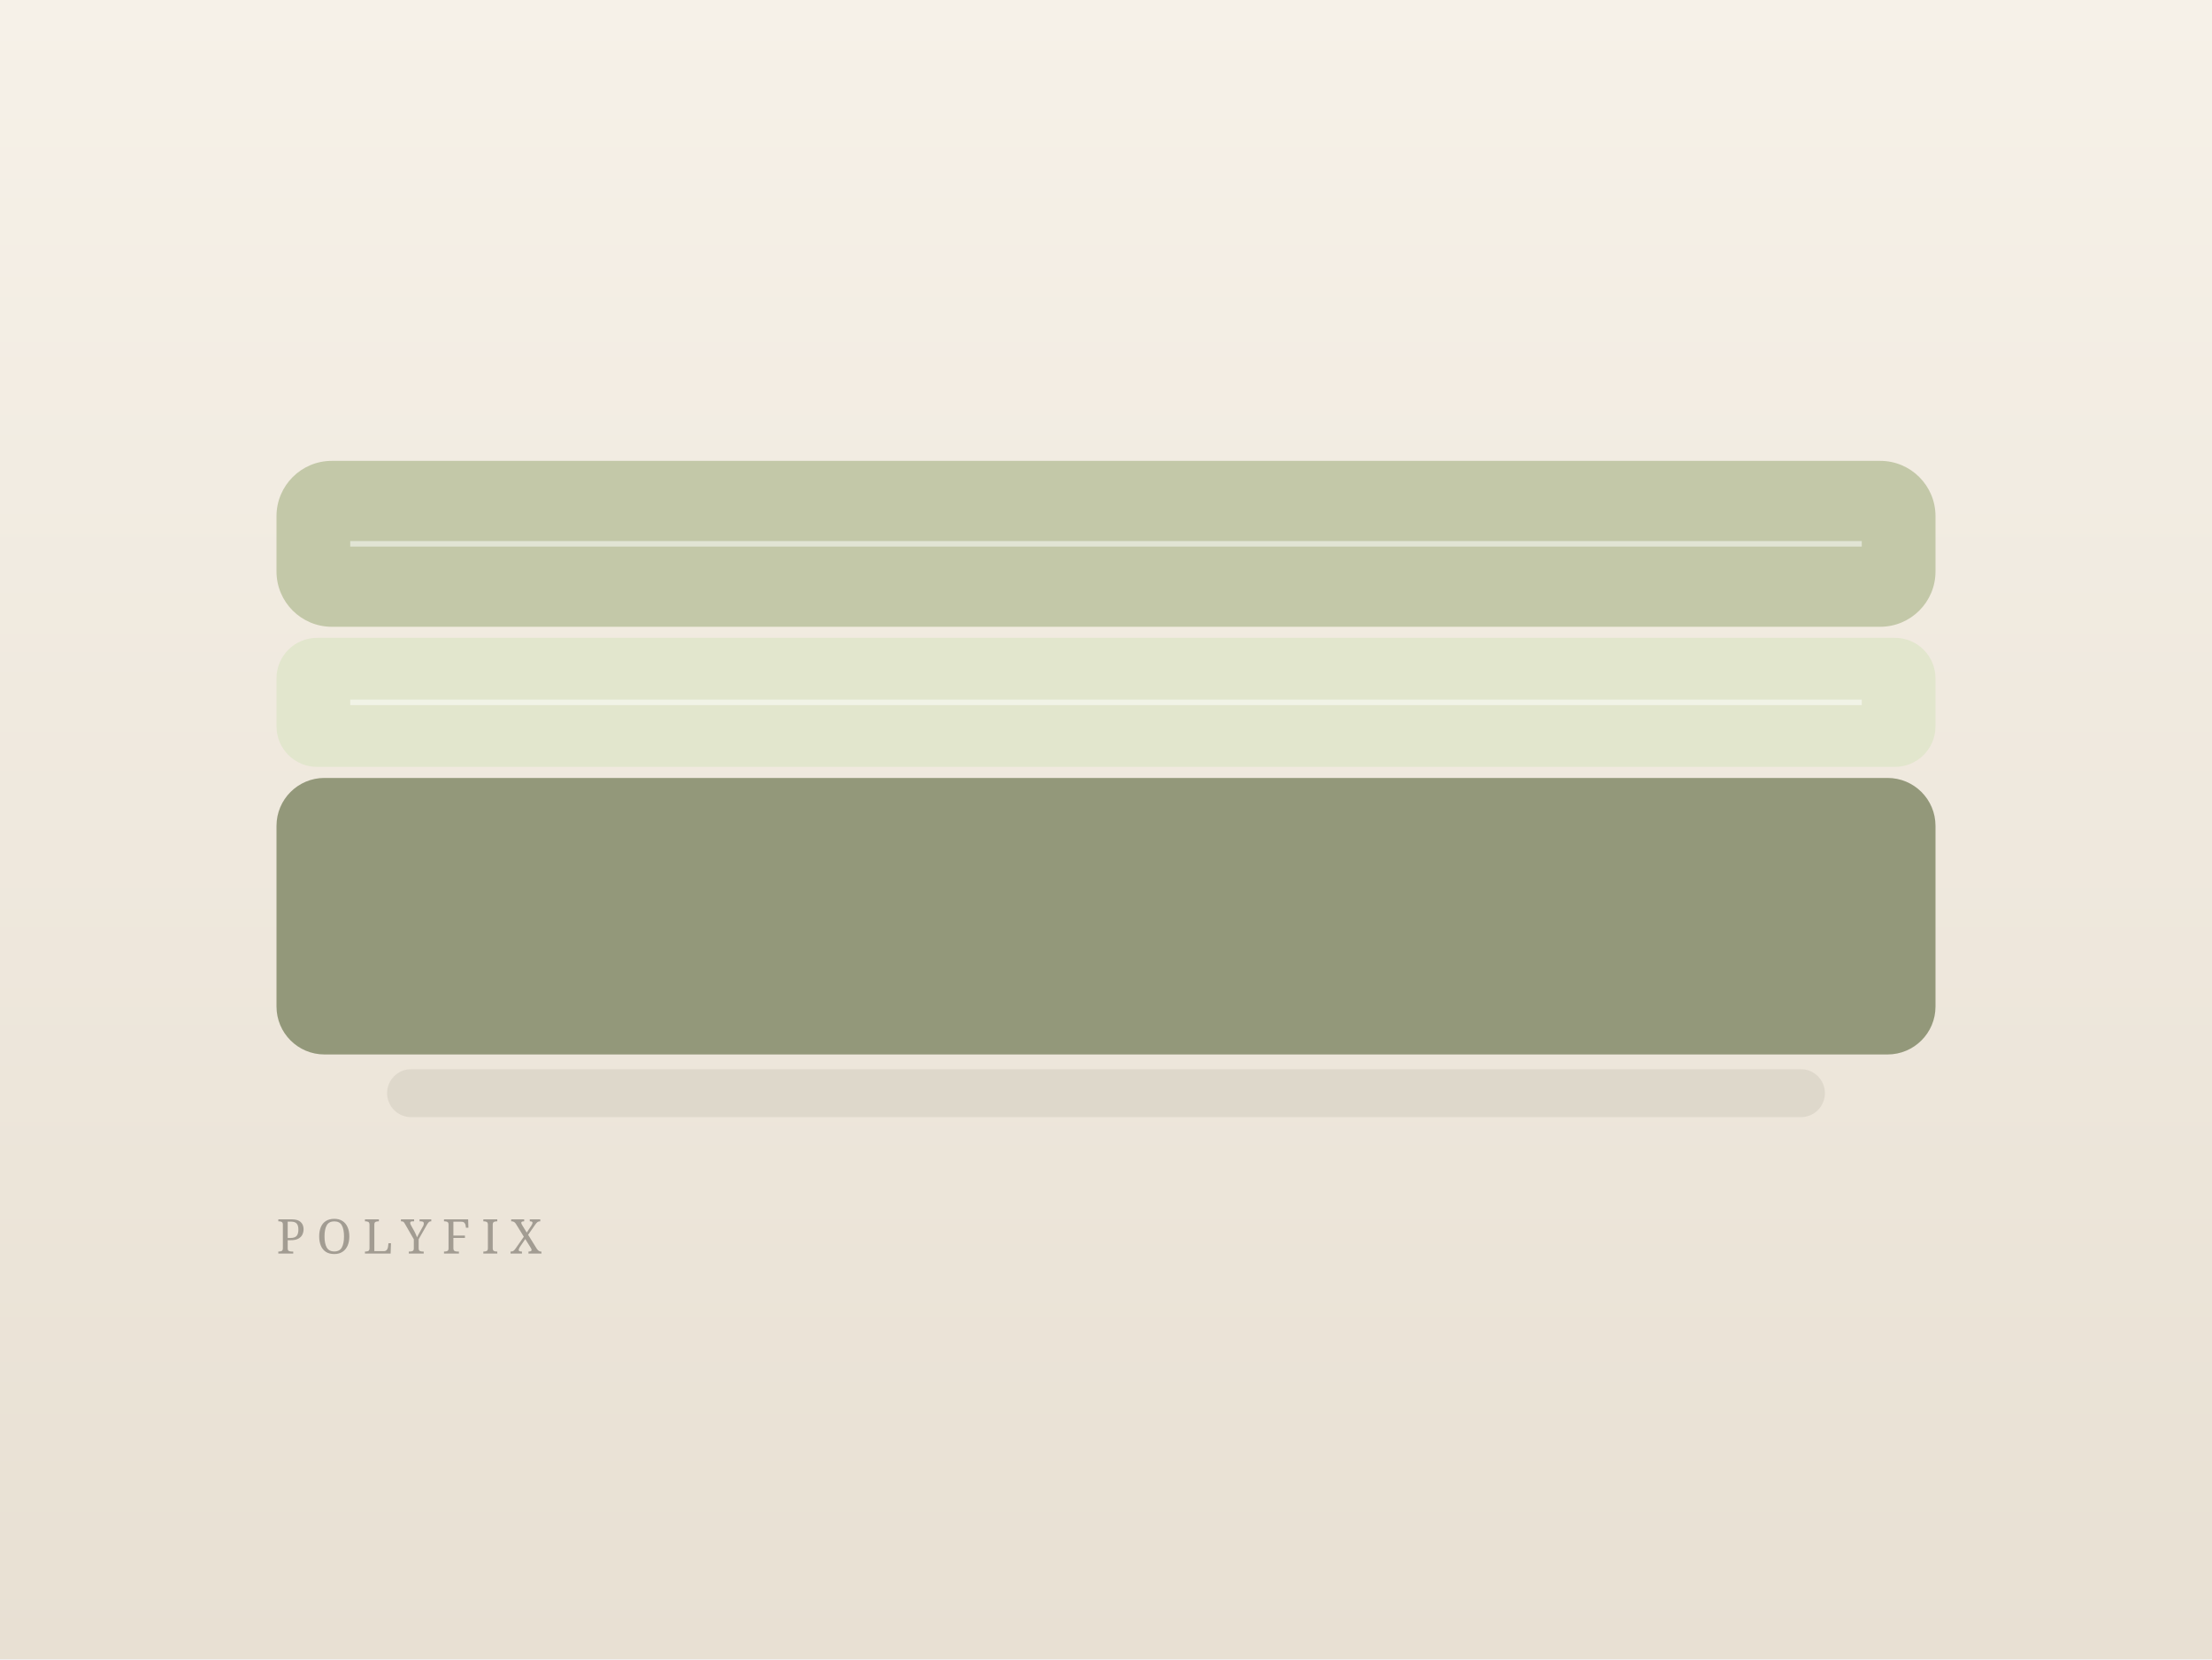
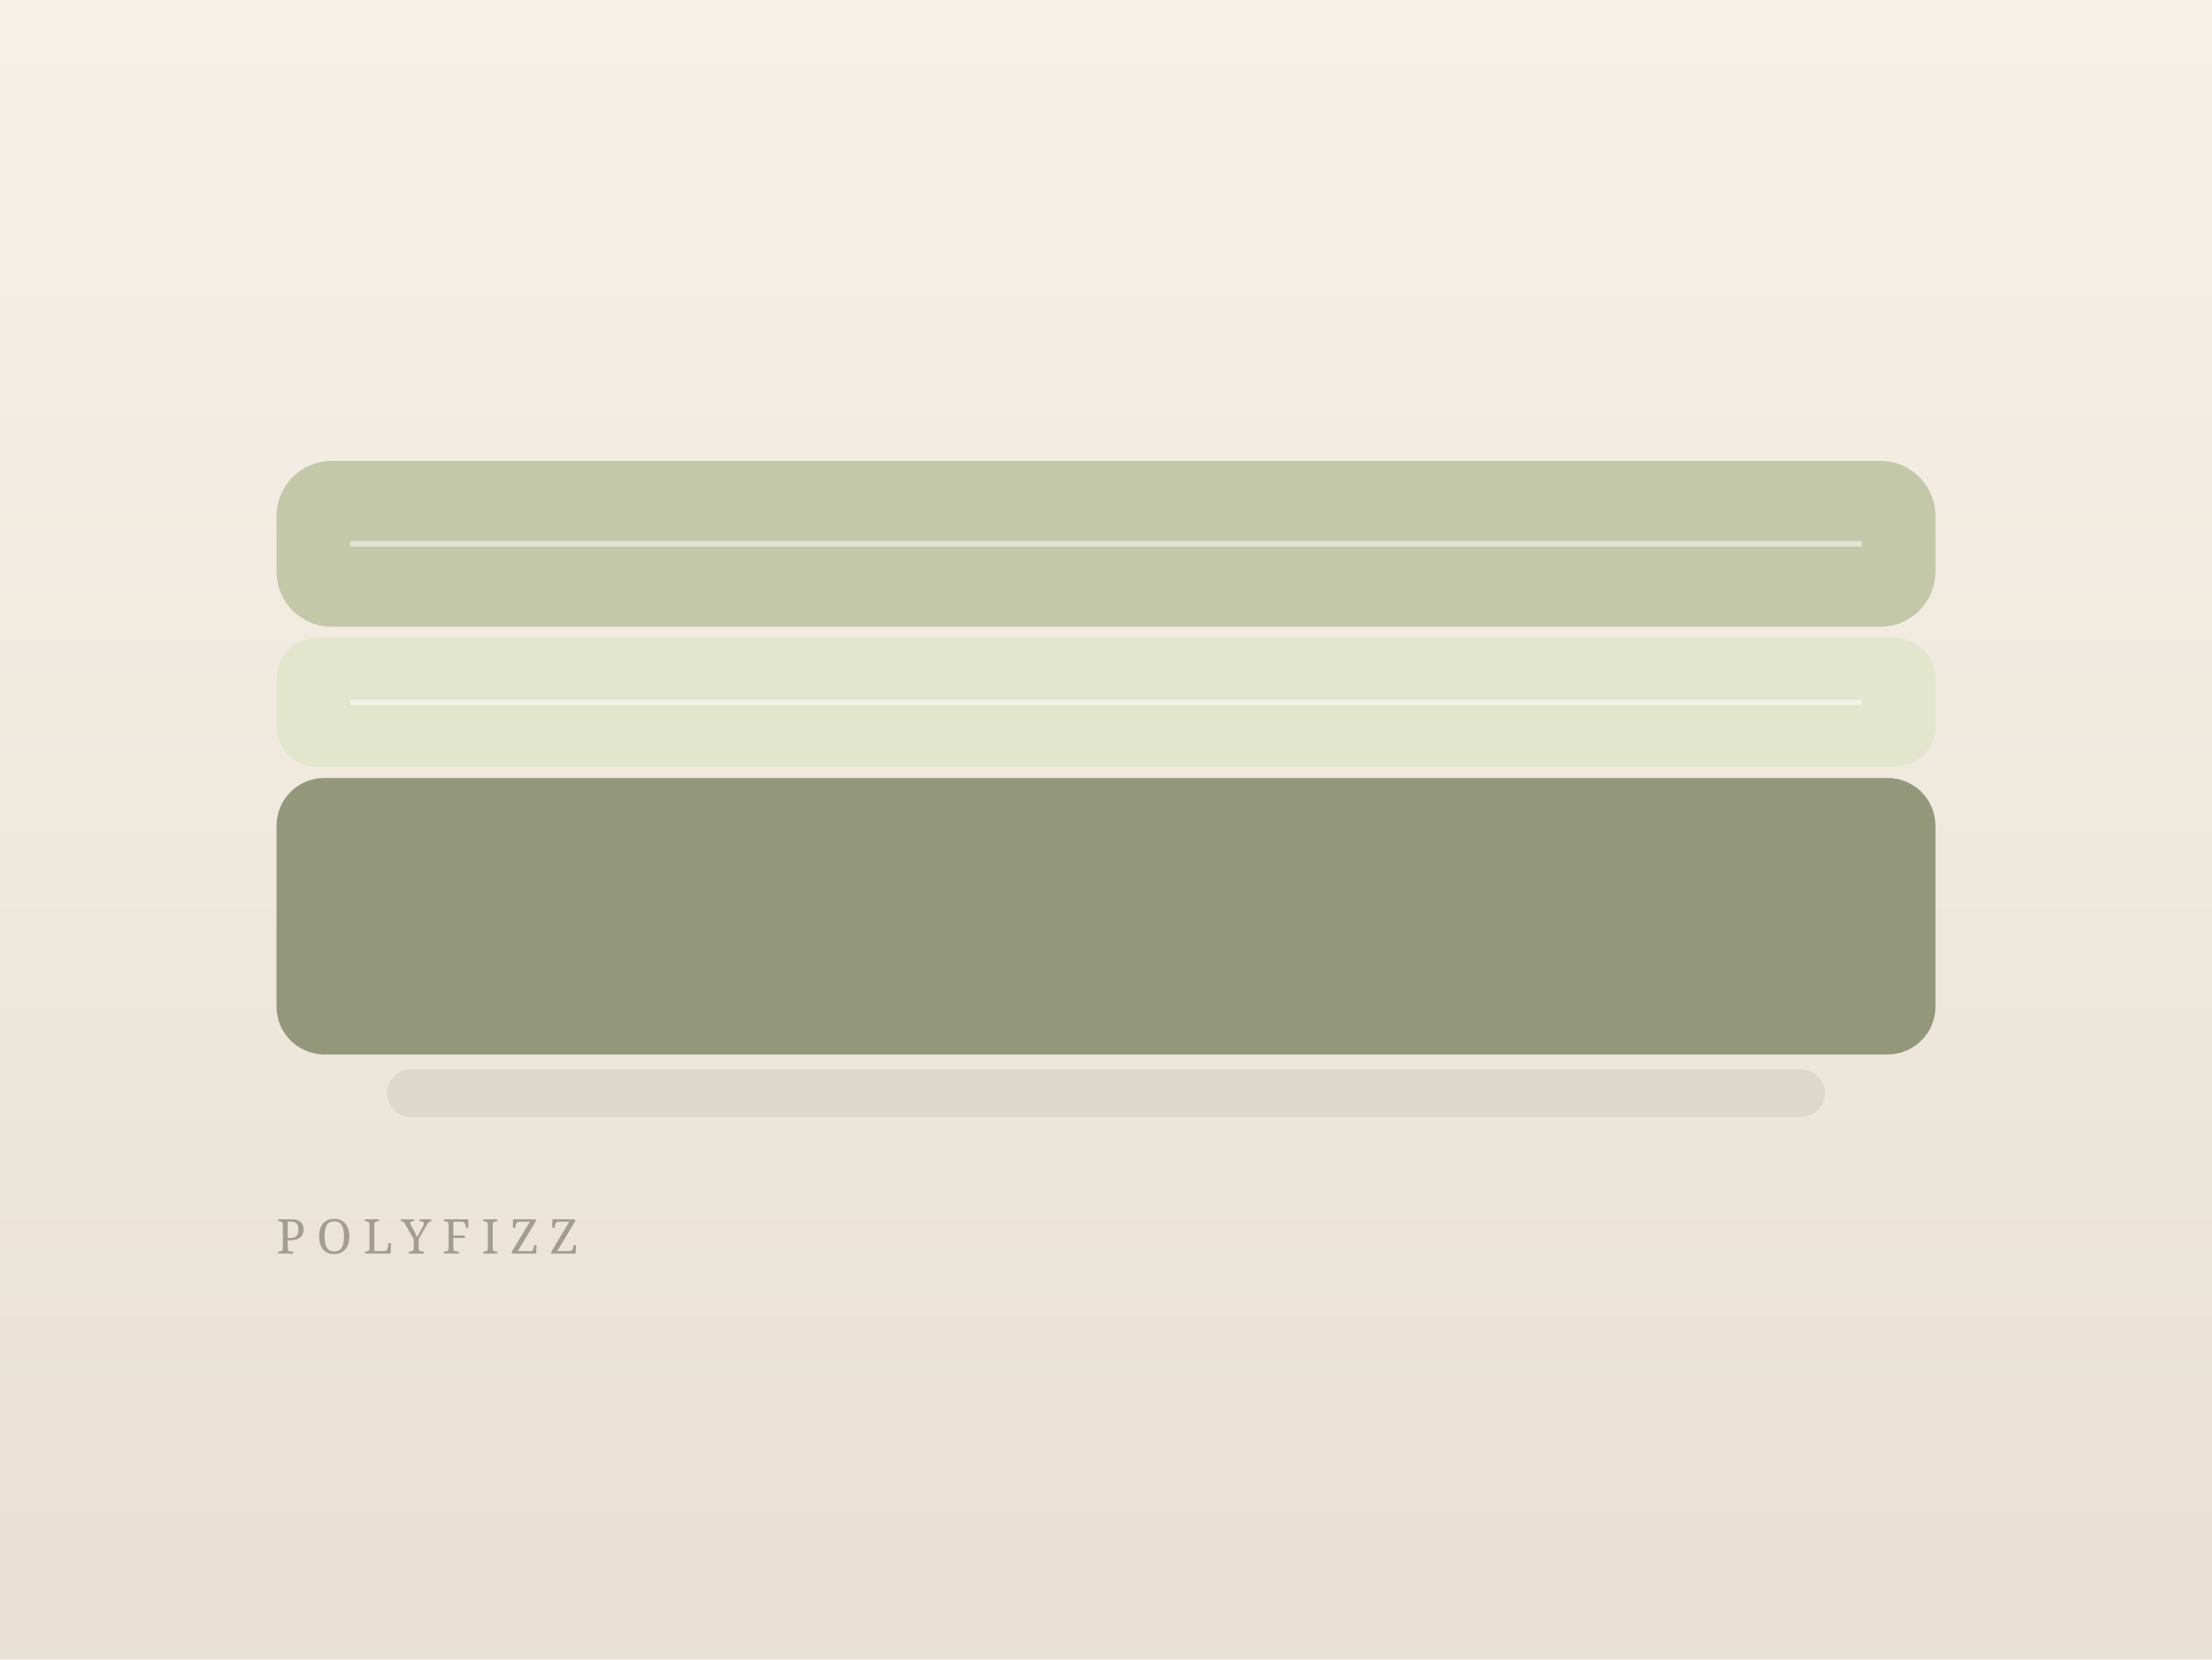
- <svg xmlns="http://www.w3.org/2000/svg" viewBox="0 0 1200 900" role="img" aria-label="POLYFIX Latex Natura mattress with natural latex comfort layer">
+ <svg xmlns="http://www.w3.org/2000/svg" viewBox="0 0 1200 900" role="img" aria-label="POLYFIZZ Latex Natura mattress with natural latex comfort layer">
  <defs>
    <linearGradient id="bg" x1="0" y1="0" x2="0" y2="1">
      <stop offset="0" stop-color="#f6f1e8" />
      <stop offset="1" stop-color="#e8e0d3" />
    </linearGradient>
  </defs>
  <rect width="1200" height="900" fill="url(#bg)" />
  <g transform="translate(150 250)">
    <rect x="0" y="0" width="900" height="90" rx="30" fill="#c3c8a8" />
    <rect x="0" y="96" width="900" height="70" rx="22" fill="#e2e6cd" />
    <rect x="0" y="172" width="900" height="150" rx="26" fill="#93987a" />
    <g stroke="#ffffff" stroke-opacity="0.5" stroke-width="3" fill="none">
      <path d="M40 45h820M40 131h820" />
    </g>
    <g fill="#16120e" fill-opacity="0.07">
      <rect x="60" y="330" width="780" height="26" rx="13" />
    </g>
  </g>
  <g fill="#16120e" fill-opacity="0.34" font-family="Georgia, serif" font-size="26" letter-spacing="6">
-     <text x="150" y="680">POLYFIX</text>
+     <text x="150" y="680">POLYFIZZ</text>
  </g>
</svg>
